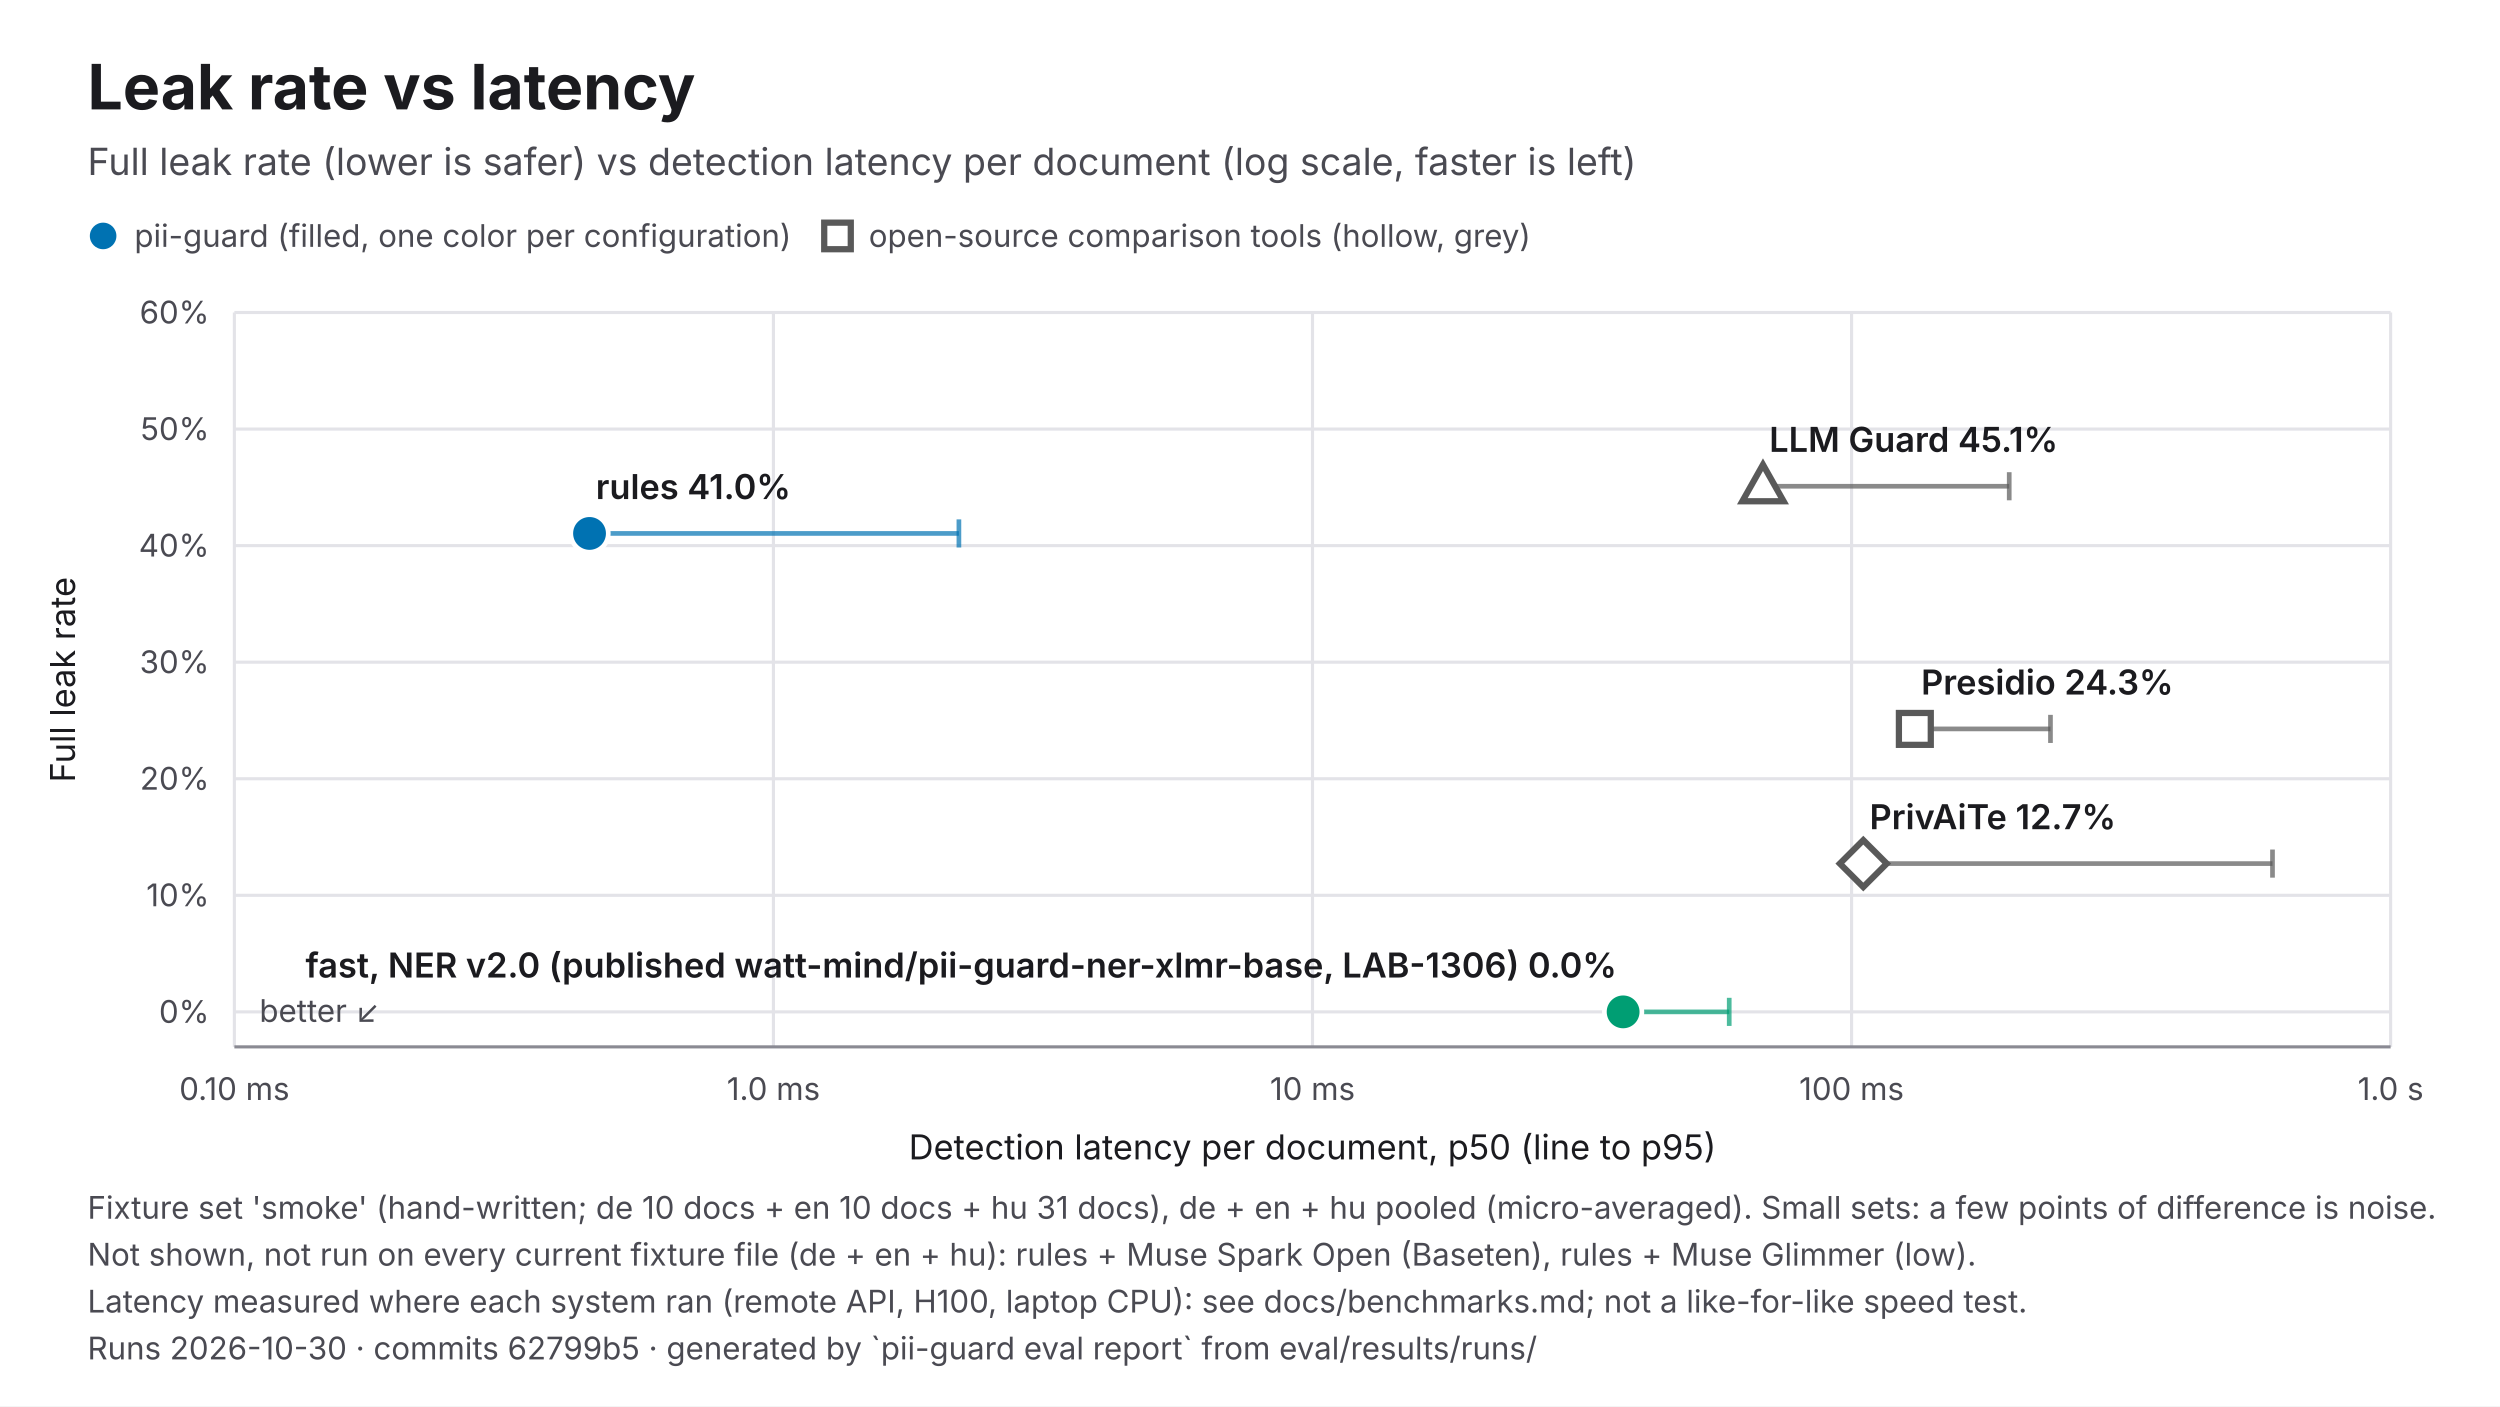
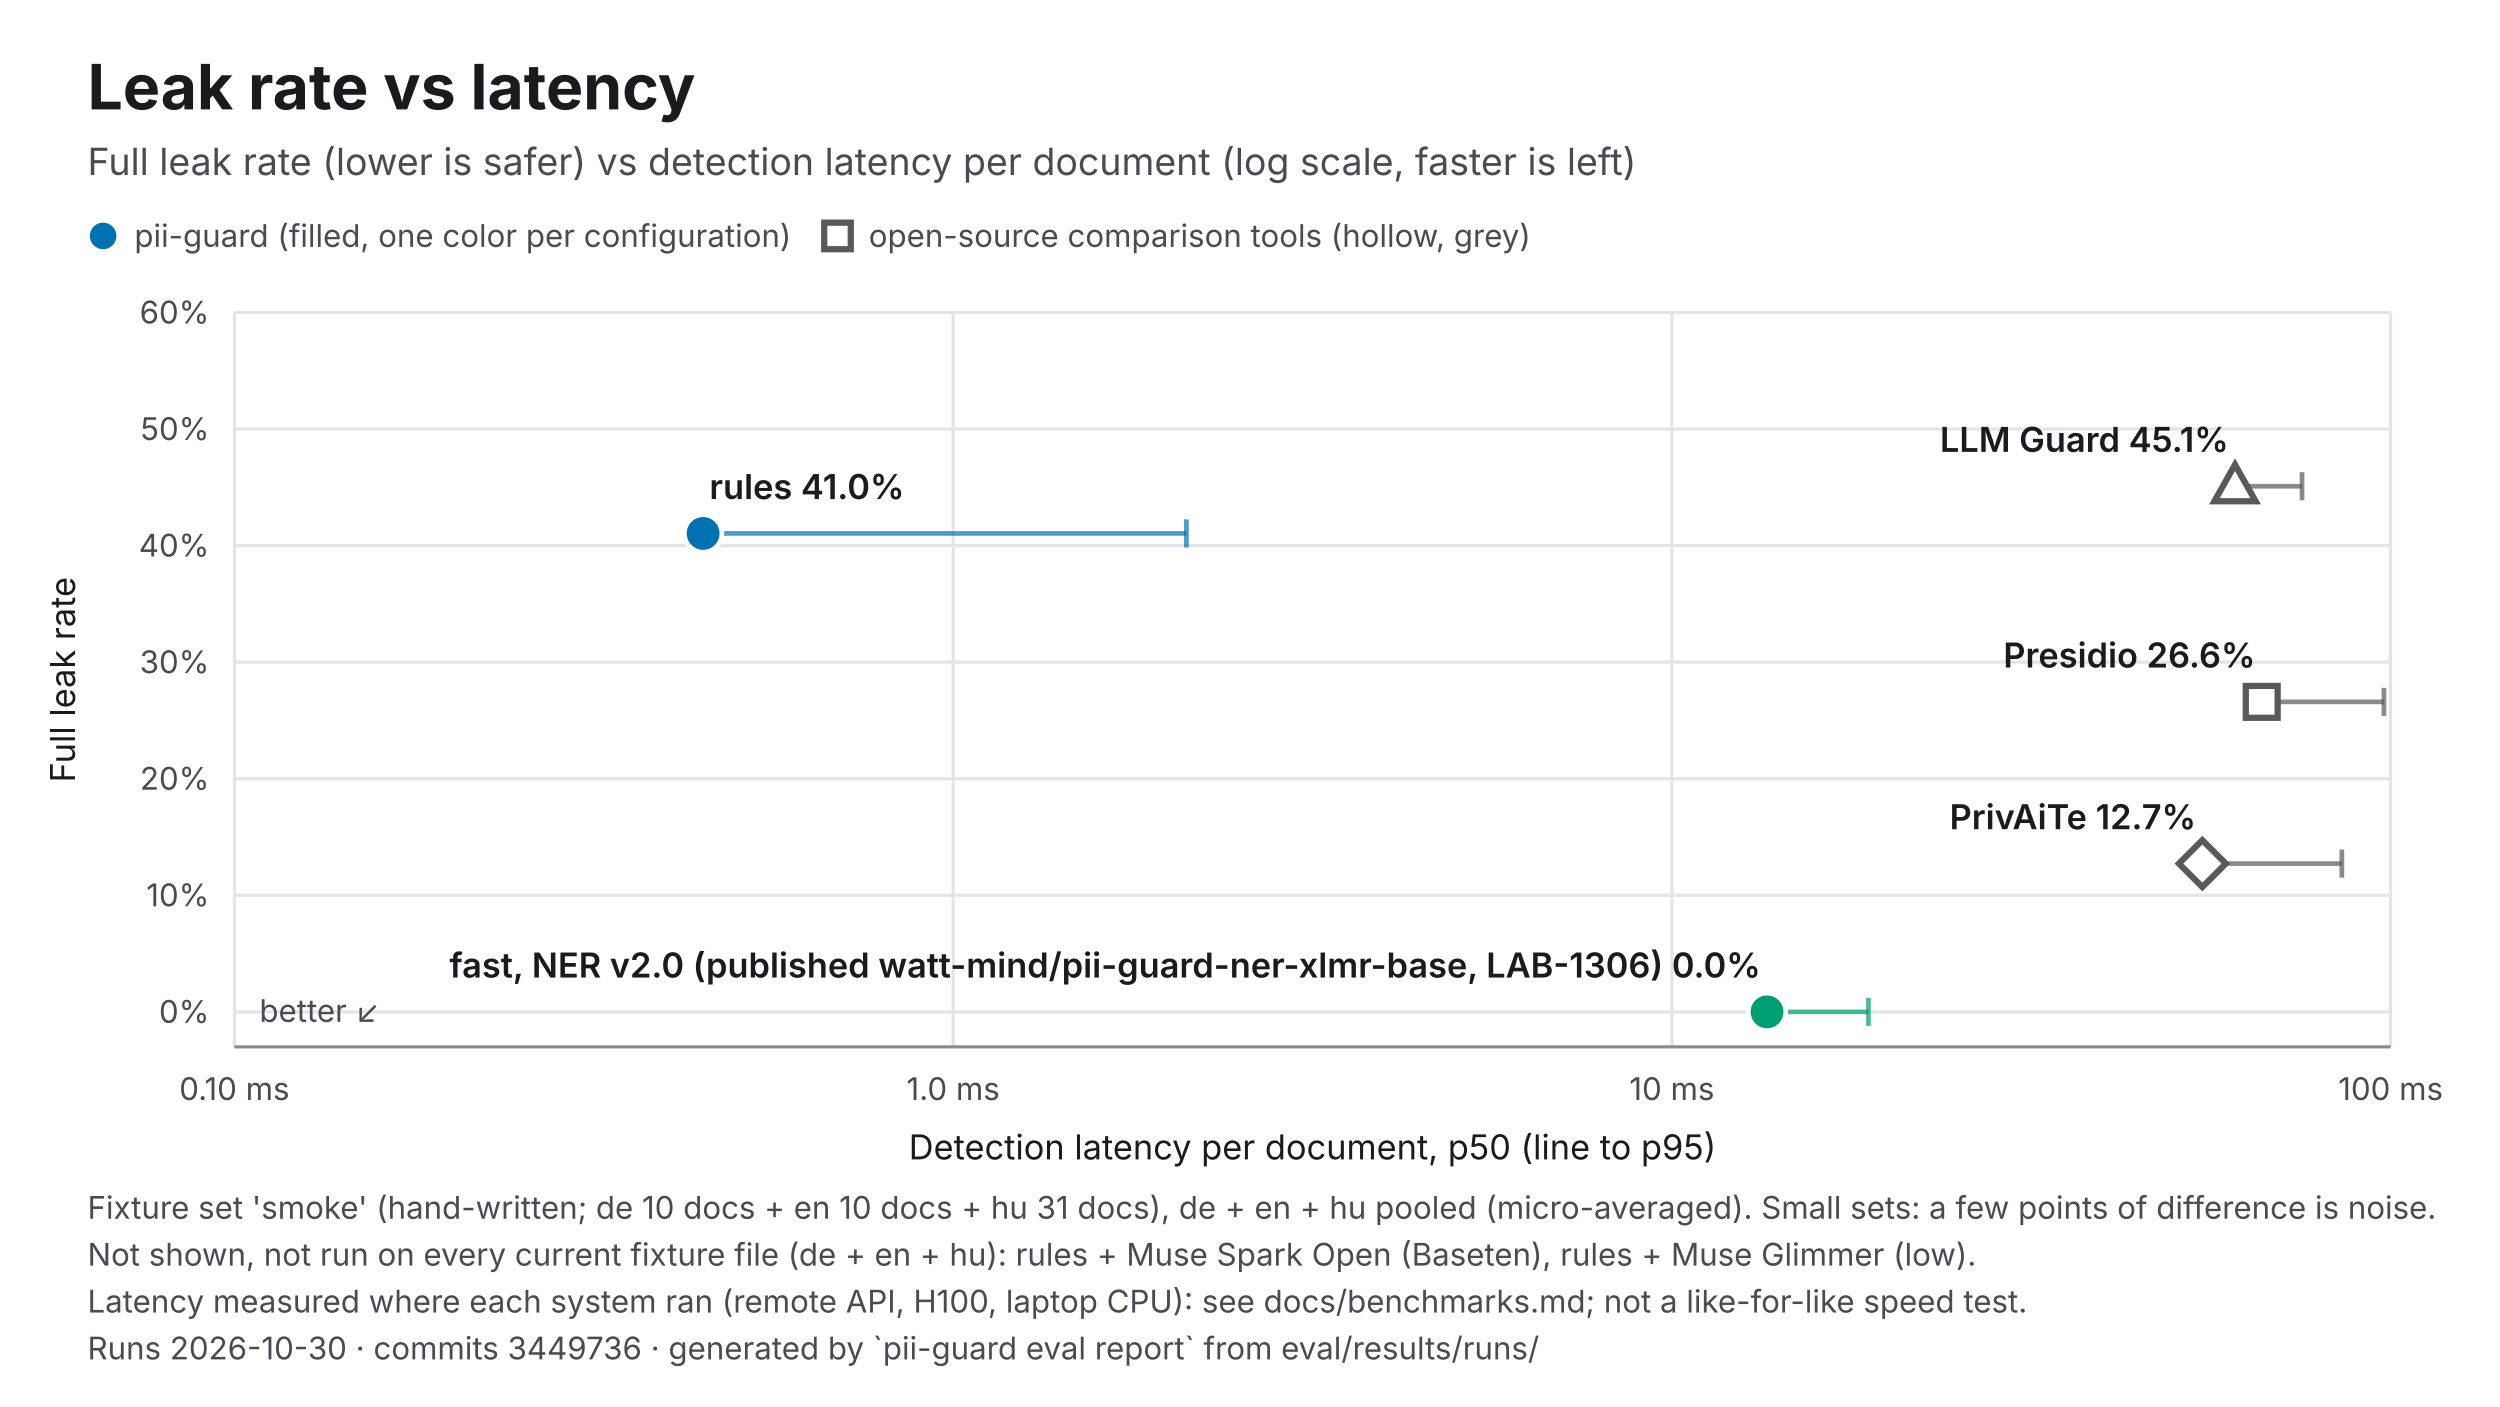
<svg xmlns="http://www.w3.org/2000/svg" viewBox="0 0 1600 900" width="1600" height="900" role="img" aria-labelledby="t d" font-family="Inter, 'Helvetica Neue', Helvetica, Arial, sans-serif">
  <rect width="1600" height="900" fill="#FFFFFF" />
  <text x="56" y="70" font-size="40" fill="#1B1B1F" font-weight="700">Leak rate vs latency</text>
  <text x="56" y="112" font-size="24" fill="#4A4A52">Full leak rate (lower is safer) vs detection latency per document (log scale, faster is left)</text>
  <line x1="150" y1="647.6" x2="1530" y2="647.6" stroke="#E3E3E8" stroke-width="2" />
  <text x="134" y="654.6" font-size="20" fill="#4A4A52" text-anchor="end">0%</text>
  <line x1="150" y1="573" x2="1530" y2="573" stroke="#E3E3E8" stroke-width="2" />
  <text x="134" y="580" font-size="20" fill="#4A4A52" text-anchor="end">10%</text>
  <line x1="150" y1="498.4" x2="1530" y2="498.4" stroke="#E3E3E8" stroke-width="2" />
  <text x="134" y="505.4" font-size="20" fill="#4A4A52" text-anchor="end">20%</text>
  <line x1="150" y1="423.8" x2="1530" y2="423.8" stroke="#E3E3E8" stroke-width="2" />
  <text x="134" y="430.8" font-size="20" fill="#4A4A52" text-anchor="end">30%</text>
  <line x1="150" y1="349.2" x2="1530" y2="349.2" stroke="#E3E3E8" stroke-width="2" />
  <text x="134" y="356.2" font-size="20" fill="#4A4A52" text-anchor="end">40%</text>
  <line x1="150" y1="274.6" x2="1530" y2="274.6" stroke="#E3E3E8" stroke-width="2" />
  <text x="134" y="281.6" font-size="20" fill="#4A4A52" text-anchor="end">50%</text>
  <line x1="150" y1="200" x2="1530" y2="200" stroke="#E3E3E8" stroke-width="2" />
  <text x="134" y="207" font-size="20" fill="#4A4A52" text-anchor="end">60%</text>
  <line x1="150" y1="200" x2="150" y2="670" stroke="#E3E3E8" stroke-width="2" />
  <text x="150" y="704" font-size="20" fill="#4A4A52" text-anchor="middle">0.10 ms</text>
-   <line x1="495" y1="200" x2="495" y2="670" stroke="#E3E3E8" stroke-width="2" />
-   <text x="495" y="704" font-size="20" fill="#4A4A52" text-anchor="middle">1.0 ms</text>
-   <line x1="840" y1="200" x2="840" y2="670" stroke="#E3E3E8" stroke-width="2" />
-   <text x="840" y="704" font-size="20" fill="#4A4A52" text-anchor="middle">10 ms</text>
-   <line x1="1185" y1="200" x2="1185" y2="670" stroke="#E3E3E8" stroke-width="2" />
-   <text x="1185" y="704" font-size="20" fill="#4A4A52" text-anchor="middle">100 ms</text>
+   <line x1="610" y1="200" x2="610" y2="670" stroke="#E3E3E8" stroke-width="2" />
+   <text x="610" y="704" font-size="20" fill="#4A4A52" text-anchor="middle">1.0 ms</text>
+   <line x1="1070" y1="200" x2="1070" y2="670" stroke="#E3E3E8" stroke-width="2" />
+   <text x="1070" y="704" font-size="20" fill="#4A4A52" text-anchor="middle">10 ms</text>
  <line x1="1530" y1="200" x2="1530" y2="670" stroke="#E3E3E8" stroke-width="2" />
-   <text x="1530" y="704" font-size="20" fill="#4A4A52" text-anchor="middle">1.0 s</text>
+   <text x="1530" y="704" font-size="20" fill="#4A4A52" text-anchor="middle">100 ms</text>
  <line x1="150" y1="670" x2="1530" y2="670" stroke="#8A8A93" stroke-width="2" />
  <text x="840" y="742" font-size="22" fill="#1B1B1F" text-anchor="middle">Detection latency per document, p50 (line to p95)</text>
  <text x="48" y="435" font-size="22" fill="#1B1B1F" text-anchor="middle" transform="rotate(-90 48 435)">Full leak rate</text>
  <text x="166" y="654" font-size="20" fill="#4A4A52">better ↙</text>
-   <line x1="377.3" y1="341.4" x2="613.7" y2="341.4" stroke="#0072B2" stroke-width="3" opacity="0.7" />
-   <line x1="613.7" y1="332.4" x2="613.7" y2="350.4" stroke="#0072B2" stroke-width="3" opacity="0.7" />
-   <line x1="1038.8" y1="647.6" x2="1106.7" y2="647.6" stroke="#009E73" stroke-width="3" opacity="0.7" />
-   <line x1="1106.7" y1="638.6" x2="1106.7" y2="656.6" stroke="#009E73" stroke-width="3" opacity="0.7" />
-   <line x1="1225.5" y1="466.5" x2="1312.3" y2="466.5" stroke="#595959" stroke-width="3" opacity="0.7" />
-   <line x1="1312.3" y1="457.5" x2="1312.3" y2="475.5" stroke="#595959" stroke-width="3" opacity="0.7" />
-   <line x1="1128.3" y1="311.2" x2="1285.9" y2="311.2" stroke="#595959" stroke-width="3" opacity="0.7" />
-   <line x1="1285.9" y1="302.2" x2="1285.9" y2="320.2" stroke="#595959" stroke-width="3" opacity="0.7" />
-   <line x1="1192.5" y1="552.7" x2="1454.4" y2="552.7" stroke="#595959" stroke-width="3" opacity="0.7" />
-   <line x1="1454.4" y1="543.7" x2="1454.4" y2="561.7" stroke="#595959" stroke-width="3" opacity="0.7" />
-   <circle cx="377.3" cy="341.4" r="12" fill="#0072B2" stroke="#FFFFFF" stroke-width="3" />
-   <text x="381.3" y="319.4" font-size="22" fill="#1B1B1F" font-weight="600">rules 41.0%</text>
-   <circle cx="1038.8" cy="647.6" r="12" fill="#009E73" stroke="#FFFFFF" stroke-width="3" />
-   <text x="1034.8" y="625.6" font-size="22" fill="#1B1B1F" text-anchor="end" font-weight="600">fast, NER v2.0 (published watt-mind/pii-guard-ner-xlmr-base, LAB-1306) 0.0%</text>
-   <rect x="1215.3" y="456.3" width="20.4" height="20.4" fill="#FFFFFF" stroke="#595959" stroke-width="4" />
-   <text x="1229.5" y="444.5" font-size="22" fill="#1B1B1F" font-weight="600">Presidio 24.3%</text>
-   <polygon points="1128.3,297.4 1141.5,320.8 1115.1,320.8" fill="#FFFFFF" stroke="#595959" stroke-width="4" />
-   <text x="1132.3" y="289.2" font-size="22" fill="#1B1B1F" font-weight="600">LLM Guard 45.1%</text>
-   <polygon points="1192.5,537.7 1207.5,552.7 1192.5,567.7 1177.5,552.7" fill="#FFFFFF" stroke="#595959" stroke-width="4" />
-   <text x="1196.5" y="530.7" font-size="22" fill="#1B1B1F" font-weight="600">PrivAiTe 12.7%</text>
+   <line x1="450" y1="341.4" x2="759.3" y2="341.4" stroke="#0072B2" stroke-width="3" opacity="0.7" />
+   <line x1="759.3" y1="332.4" x2="759.3" y2="350.4" stroke="#0072B2" stroke-width="3" opacity="0.7" />
+   <line x1="1130.9" y1="647.6" x2="1195.8" y2="647.6" stroke="#009E73" stroke-width="3" opacity="0.7" />
+   <line x1="1195.8" y1="638.6" x2="1195.8" y2="656.6" stroke="#009E73" stroke-width="3" opacity="0.7" />
+   <line x1="1447.5" y1="449.2" x2="1525.7" y2="449.2" stroke="#595959" stroke-width="3" opacity="0.7" />
+   <line x1="1525.7" y1="440.2" x2="1525.7" y2="458.2" stroke="#595959" stroke-width="3" opacity="0.7" />
+   <line x1="1430.4" y1="311.2" x2="1473.3" y2="311.2" stroke="#595959" stroke-width="3" opacity="0.7" />
+   <line x1="1473.3" y1="302.2" x2="1473.3" y2="320.2" stroke="#595959" stroke-width="3" opacity="0.7" />
+   <line x1="1409.5" y1="552.7" x2="1498.8" y2="552.7" stroke="#595959" stroke-width="3" opacity="0.7" />
+   <line x1="1498.8" y1="543.7" x2="1498.8" y2="561.7" stroke="#595959" stroke-width="3" opacity="0.7" />
+   <circle cx="450" cy="341.4" r="12" fill="#0072B2" stroke="#FFFFFF" stroke-width="3" />
+   <text x="454" y="319.4" font-size="22" fill="#1B1B1F" font-weight="600">rules 41.0%</text>
+   <circle cx="1130.9" cy="647.6" r="12" fill="#009E73" stroke="#FFFFFF" stroke-width="3" />
+   <text x="1126.9" y="625.6" font-size="22" fill="#1B1B1F" text-anchor="end" font-weight="600">fast, NER v2.0 (published watt-mind/pii-guard-ner-xlmr-base, LAB-1306) 0.0%</text>
+   <rect x="1437.3" y="439" width="20.4" height="20.4" fill="#FFFFFF" stroke="#595959" stroke-width="4" />
+   <text x="1443.5" y="427.2" font-size="22" fill="#1B1B1F" text-anchor="end" font-weight="600">Presidio 26.6%</text>
+   <polygon points="1430.4,297.4 1443.6,320.8 1417.2,320.8" fill="#FFFFFF" stroke="#595959" stroke-width="4" />
+   <text x="1426.4" y="289.2" font-size="22" fill="#1B1B1F" text-anchor="end" font-weight="600">LLM Guard 45.1%</text>
+   <polygon points="1409.5,537.7 1424.5,552.7 1409.5,567.7 1394.5,552.7" fill="#FFFFFF" stroke="#595959" stroke-width="4" />
+   <text x="1405.5" y="530.7" font-size="22" fill="#1B1B1F" text-anchor="end" font-weight="600">PrivAiTe 12.7%</text>
  <circle cx="66" cy="151" r="10" fill="#0072B2" stroke="#FFFFFF" stroke-width="3" />
  <text x="86" y="158" font-size="20" fill="#4A4A52">pii-guard (filled, one color per configuration)</text>
  <rect x="527.5" y="142.5" width="17" height="17" fill="#FFFFFF" stroke="#595959" stroke-width="4" />
  <text x="556" y="158" font-size="20" fill="#4A4A52">open-source comparison tools (hollow, grey)</text>
  <text x="56" y="780" font-size="20" fill="#4A4A52">Fixture set 'smoke' (hand-written; de 10 docs + en 10 docs + hu 31 docs), de + en + hu pooled (micro-averaged). Small sets: a few points of difference is noise.</text>
  <text x="56" y="810" font-size="20" fill="#4A4A52">Not shown, not run on every current fixture file (de + en + hu): rules + Muse Spark Open (Baseten), rules + Muse Glimmer (low).</text>
  <text x="56" y="840" font-size="20" fill="#4A4A52">Latency measured where each system ran (remote API, H100, laptop CPU): see docs/benchmarks.md; not a like-for-like speed test.</text>
-   <text x="56" y="870" font-size="20" fill="#4A4A52">Runs 2026-10-30 · commits 62799b5 · generated by `pii-guard eval report` from eval/results/runs/</text>
+   <text x="56" y="870" font-size="20" fill="#4A4A52">Runs 2026-10-30 · commits 3449736 · generated by `pii-guard eval report` from eval/results/runs/</text>
</svg>
